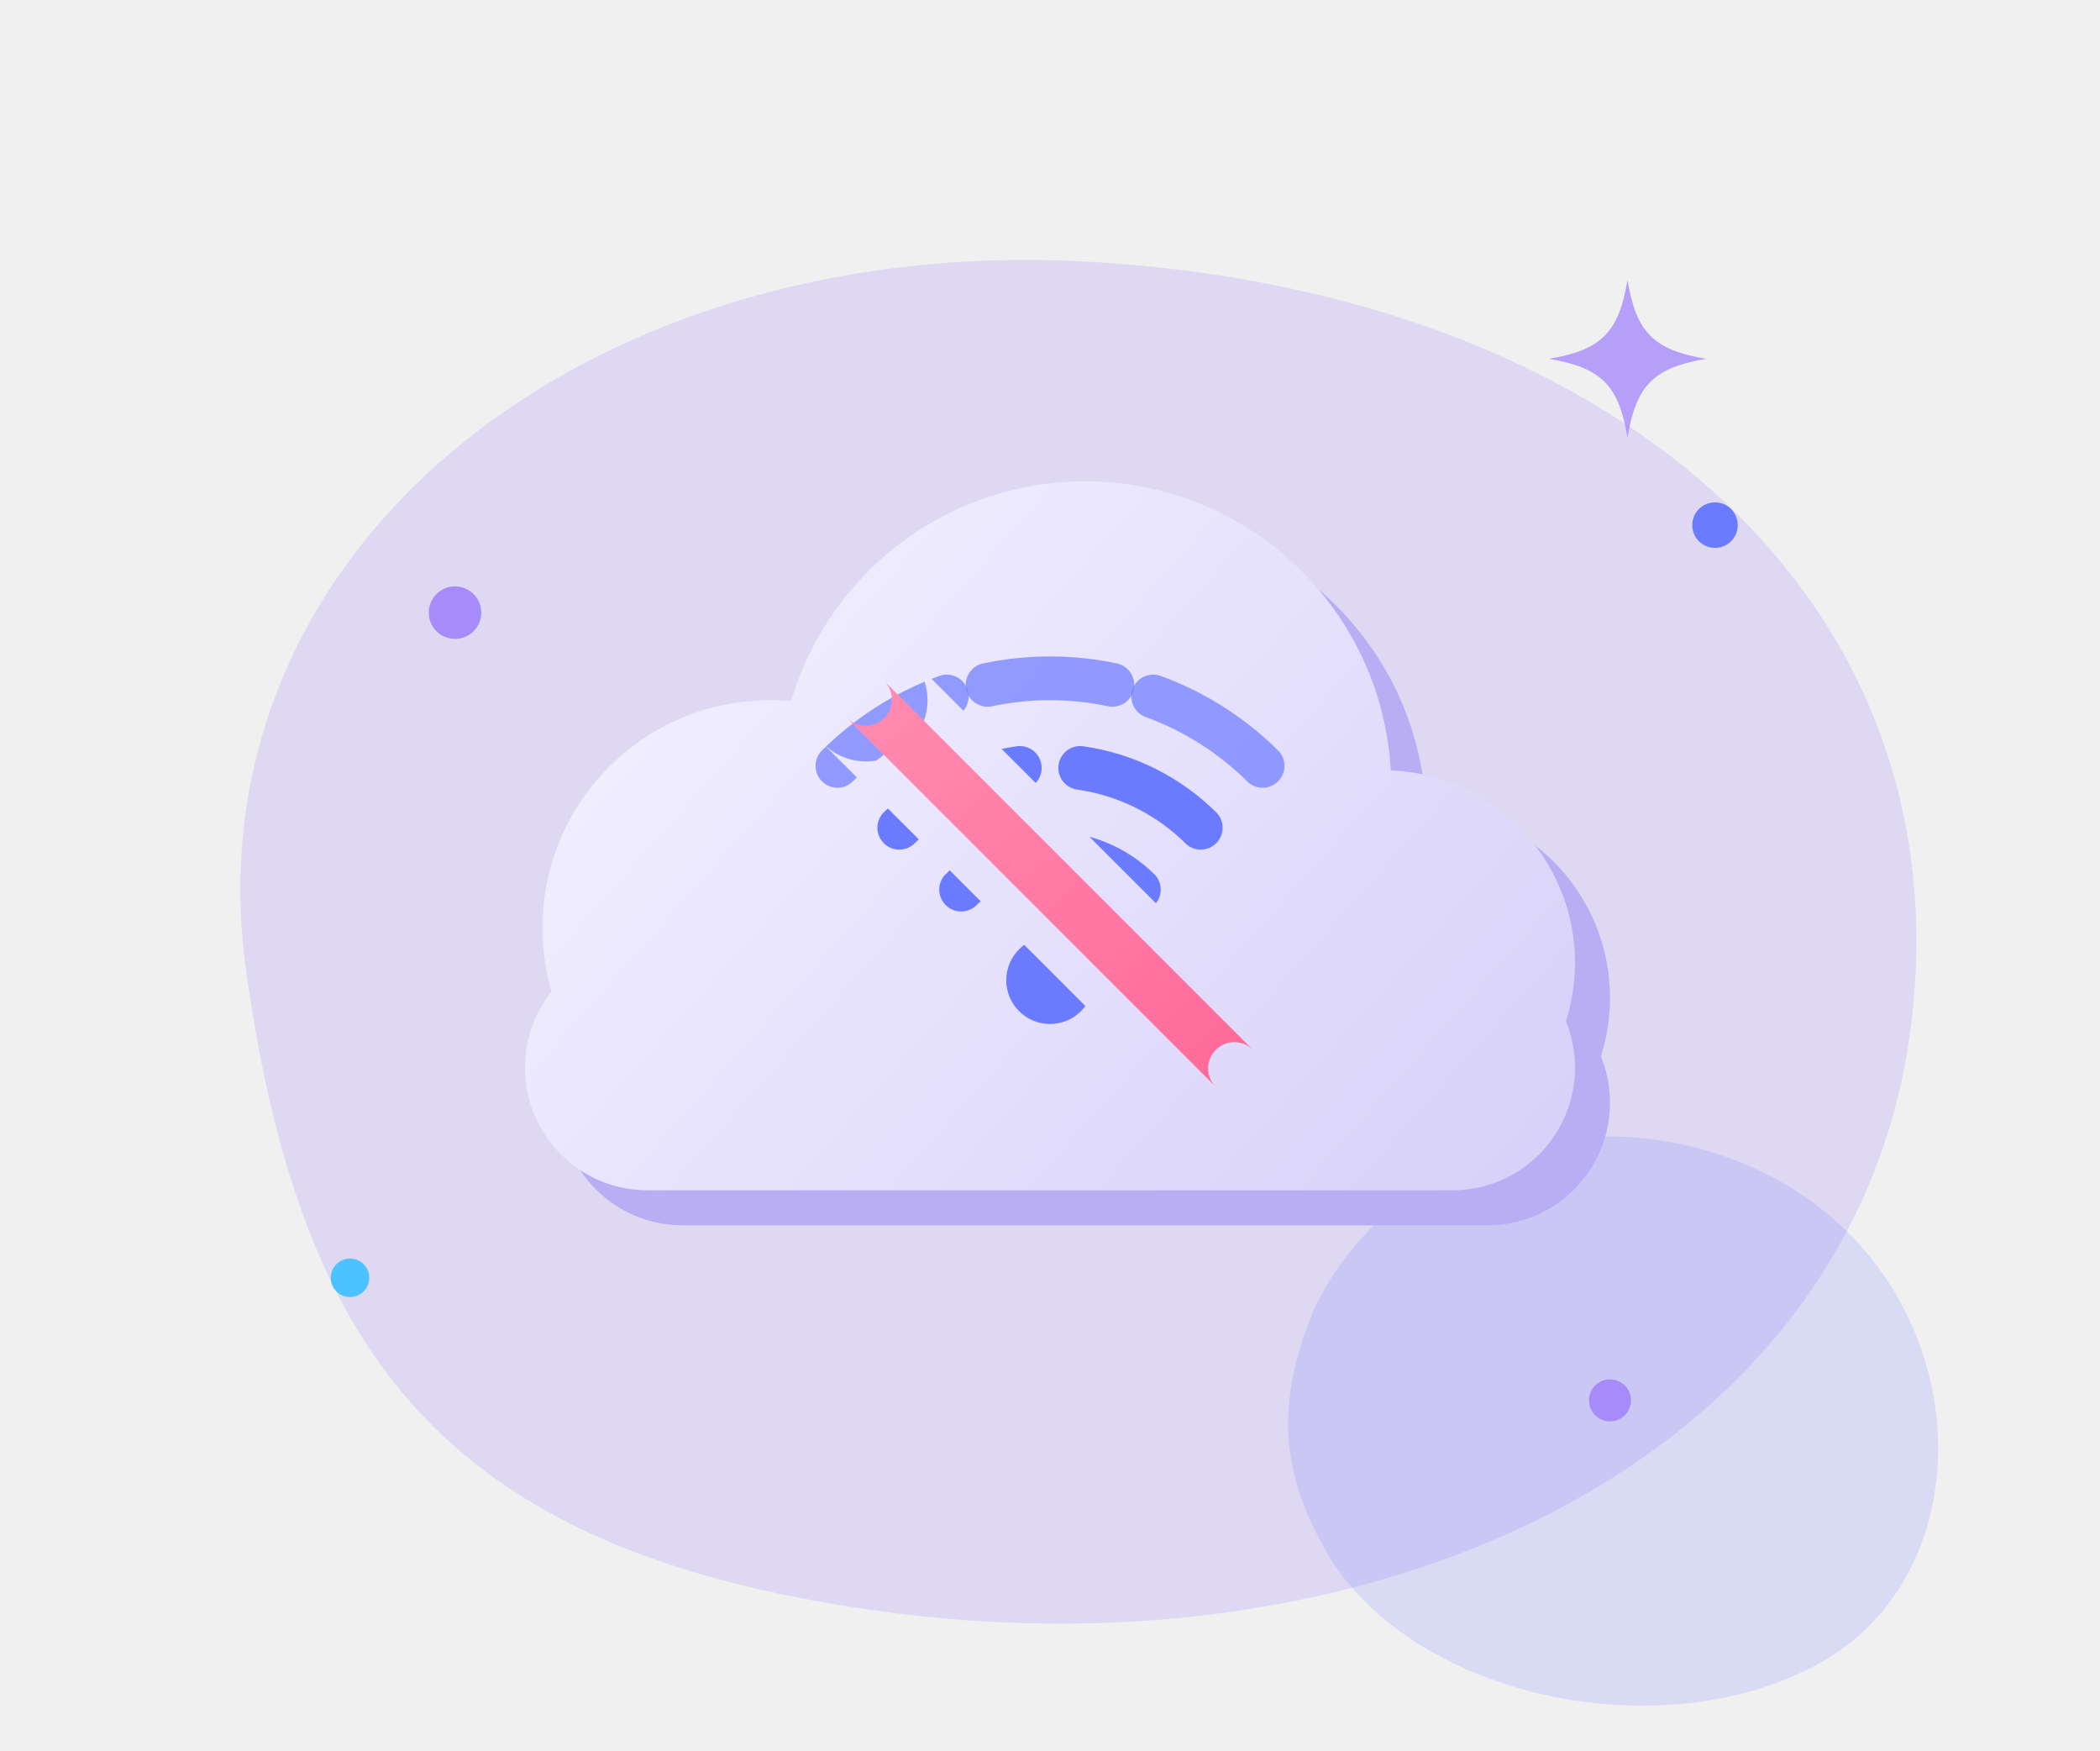
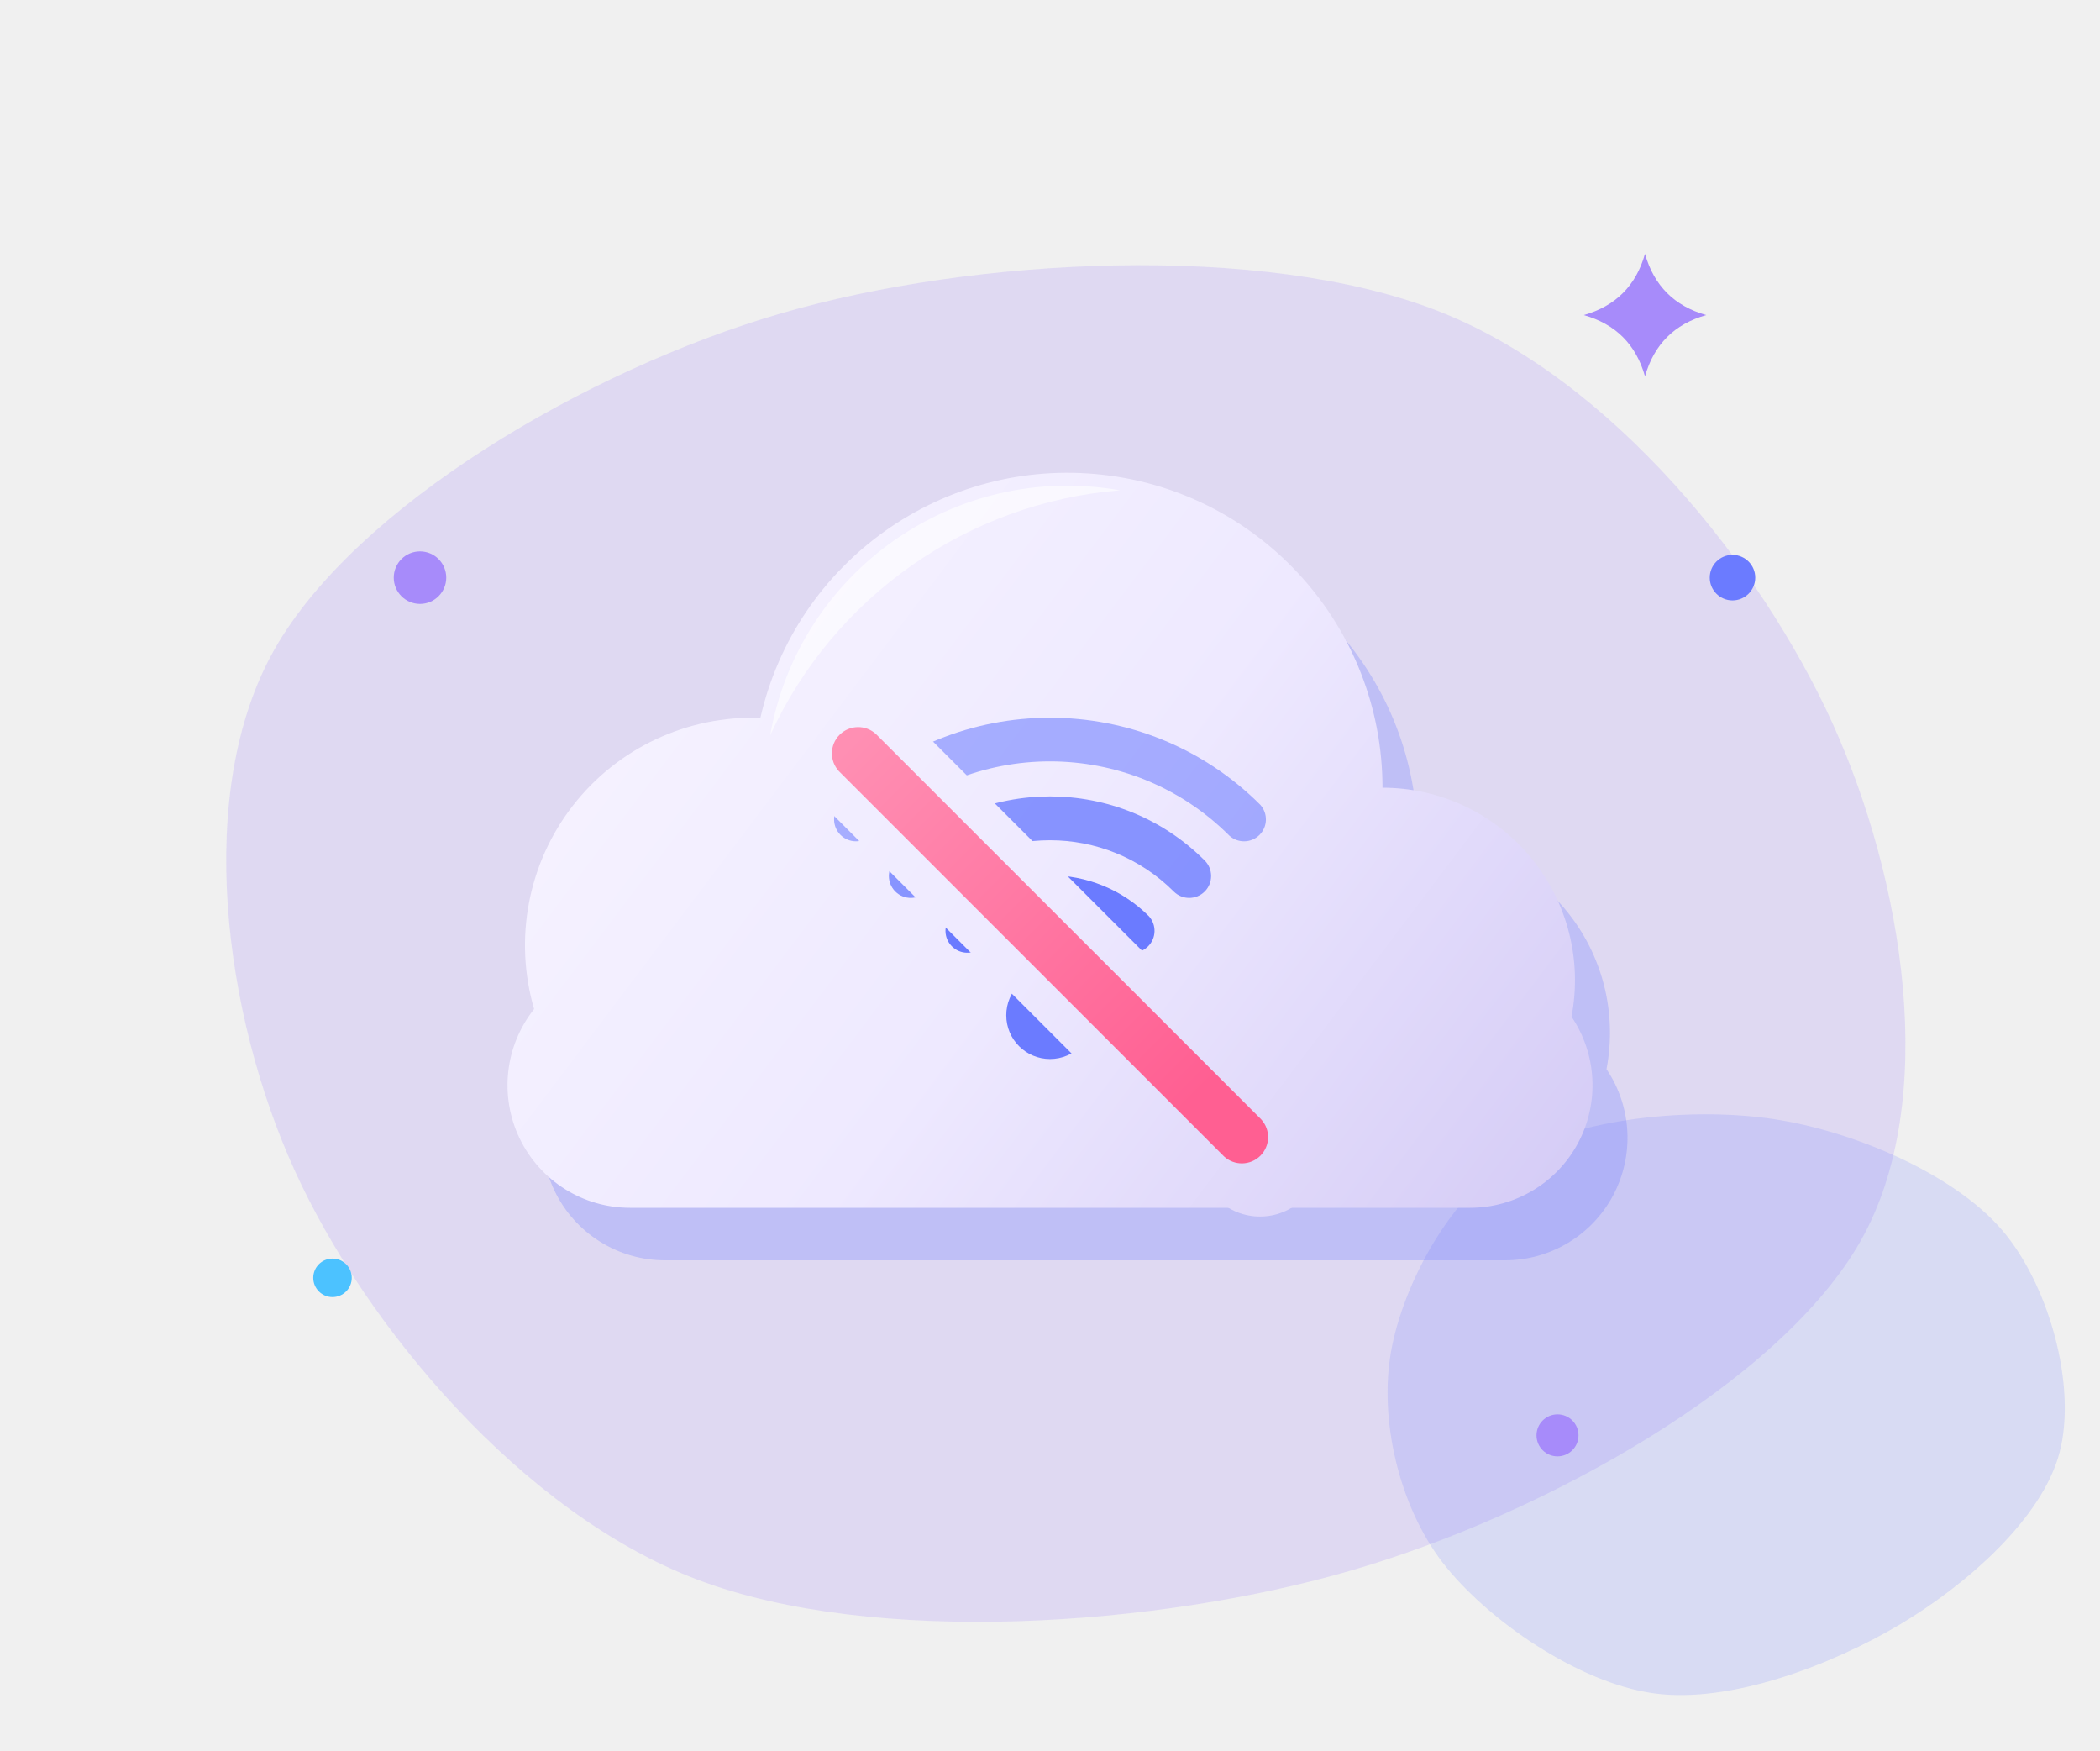
<svg xmlns="http://www.w3.org/2000/svg" viewBox="0 0 240 200">
  <defs>
-     <linearGradient id="cloud" gradientUnits="userSpaceOnUse" x1="80" y1="70" x2="170" y2="150">
-       <stop offset="0" stop-color="#F1EEFF" />
-       <stop offset="1" stop-color="#D6CFF8" />
+     <linearGradient id="cloud" gradientUnits="userSpaceOnUse" x1="70" y1="60" x2="176" y2="140">
+       <stop offset="0" stop-color="#F7F4FF" />
+       <stop offset="0.5" stop-color="#EEE9FF" />
+       <stop offset="1" stop-color="#D5CCF6" />
    </linearGradient>
-     <linearGradient id="slash" gradientUnits="userSpaceOnUse" x1="100" y1="80" x2="140" y2="122">
-       <stop offset="0" stop-color="#FF8AB0" />
-       <stop offset="1" stop-color="#FF6B9A" />
+     <linearGradient id="slash" gradientUnits="userSpaceOnUse" x1="100" y1="82" x2="140" y2="122">
+       <stop offset="0" stop-color="#FF8FB3" />
+       <stop offset="1" stop-color="#FF5F92" />
    </linearGradient>
  </defs>
-   <path fill="#A78BFA" fill-opacity="0.24" d="M28,110 C22,62 68,26 126,30 C186,34 226,70 218,120 C210,168 156,192 100,184 C50,177 34,154 28,110 Z" />
-   <path fill="#6B7BFF" fill-opacity="0.18" d="M150,150 C160,128 190,124 208,138 C226,152 226,180 208,190 C190,200 162,194 152,178 C146,168 146,160 150,150 Z" />
-   <rect x="64" y="112" width="120" height="28" rx="14" fill="#B9AEF3" />
-   <circle cx="92" cy="110" r="26" fill="#B9AEF3" />
-   <circle cx="128" cy="94" r="35" fill="#B9AEF3" />
-   <circle cx="162" cy="114" r="22" fill="#B9AEF3" />
-   <rect x="60" y="108" width="120" height="28" rx="14" fill="url(#cloud)" />
-   <circle cx="88" cy="106" r="26" fill="url(#cloud)" />
-   <circle cx="124" cy="90" r="35" fill="url(#cloud)" />
-   <circle cx="158" cy="110" r="22" fill="url(#cloud)" />
-   <circle cx="120" cy="112" r="5" fill="#6B7BFF" />
-   <path fill="#6B7BFF" d="M107.98,99.98 A17,17 0 0 1 132.02,99.98 A2.5,2.5 0 0 1 128.49,103.51 A12,12 0 0 0 111.51,103.51 A2.5,2.5 0 0 1 107.98,99.98 Z" />
-   <path fill="#6B7BFF" d="M100.91,92.91 A27,27 0 0 1 116.24,85.26 A2.5,2.5 0 0 1 116.94,90.21 A22,22 0 0 0 104.44,96.44 A2.5,2.5 0 0 1 100.91,92.91 Z" />
-   <path fill="#6B7BFF" d="M123.76,85.26 A27,27 0 0 1 139.09,92.91 A2.5,2.5 0 0 1 135.56,96.44 A22,22 0 0 0 123.06,90.21 A2.5,2.5 0 0 1 123.76,85.26 Z" />
-   <path fill="#6B7BFF" fill-opacity="0.7" d="M93.84,85.84 A37,37 0 0 1 107.35,77.23 A2.5,2.5 0 0 1 109.06,81.93 A32,32 0 0 0 97.37,89.37 A2.5,2.5 0 0 1 93.84,85.84 Z" />
-   <path fill="#6B7BFF" fill-opacity="0.7" d="M112.31,75.81 A37,37 0 0 1 127.69,75.81 A2.5,2.5 0 0 1 126.65,80.7 A32,32 0 0 0 113.35,80.7 A2.5,2.5 0 0 1 112.31,75.81 Z" />
-   <path fill="#6B7BFF" fill-opacity="0.7" d="M132.65,77.23 A37,37 0 0 1 146.16,85.84 A2.5,2.5 0 0 1 142.63,89.37 A32,32 0 0 0 130.94,81.93 A2.5,2.5 0 0 1 132.65,77.23 Z" />
-   <path fill="url(#cloud)" d="M94.05,84.95 L136.05,126.95 A7,7 0 0 1 145.95,117.05 L103.95,75.05 A7,7 0 0 1 94.05,84.95 Z" />
-   <path fill="url(#slash)" d="M96.88,82.12 L138.88,124.12 A3,3 0 0 1 143.12,119.88 L101.12,77.88 A3,3 0 0 1 96.88,82.12 Z" />
-   <circle cx="52" cy="70" r="3" fill="#A78BFA" />
-   <circle cx="196" cy="60" r="2.6" fill="#6B7BFF" />
-   <circle cx="40" cy="146" r="2.2" fill="#4CC2FF" />
-   <circle cx="184" cy="160" r="2.4" fill="#A78BFA" />
-   <path fill="#A78BFA" fill-opacity="0.8" d="M186,32 C187,38 189,40 195,41 C189,42 187,44 186,50 C185,44 183,42 177,41 C183,40 185,38 186,32 Z" />
+   <path fill="#A78BFA" fill-opacity="0.22" d="M212.63,141.81 C203.48,157.95 176.64,172.97 154.49,179.42 C132.34,185.87 99.88,188.12 79.74,180.5 C59.6,172.89 41.73,151.44 33.67,133.72 C25.61,116 22.12,90.51 31.37,74.19 C40.62,57.88 67.02,42.28 89.17,35.83 C111.31,29.38 144.22,27.71 164.26,35.5 C184.3,43.28 201.33,64.83 209.39,82.55 C217.45,100.27 221.78,125.67 212.63,141.81 Z" />
+   <path fill="#6B7BFF" fill-opacity="0.18" d="M235.39,165.9 C233.45,173.42 224.83,181.03 217.11,185.62 C209.38,190.22 197.76,194.67 189.05,193.48 C180.35,192.3 169.89,185.03 164.87,178.53 C159.86,172.02 157.61,162.18 158.97,154.45 C160.34,146.72 165.77,136.58 173.06,132.15 C180.34,127.72 193.38,126.46 202.67,127.86 C211.95,129.25 223.31,134.16 228.77,140.5 C234.22,146.84 237.34,158.38 235.39,165.9 Z" />
+   <path fill="#6B7BFF" fill-opacity="0.28" d="M76,144 L172,144 A14,14 0 0 0 183.6,122.16 A22,22 0 0 0 162,96 A36,36 0 0 0 90.9,88.02 A26,26 0 0 0 65.04,121.29 A14,14 0 0 0 76,144 Z" />
+   <path fill="url(#cloud)" d="M72,138 L168,138 A14,14 0 0 0 179.6,116.16 A22,22 0 0 0 158,90 A36,36 0 0 0 86.9,82.02 A26,26 0 0 0 61.04,115.29 A14,14 0 0 0 72,138 Z" />
+   <path fill="#FFFFFF" fill-opacity="0.6" d="M88.02,84.01 A34.5,34.5 0 0 1 127.99,56.02 A48.3,48.3 0 0 0 88.02,84.01 Z" />
+   <circle cx="120" cy="116" r="5" fill="#6B7BFF" />
+   <path fill="#6B7BFF" fill-opacity="1" d="M108.69,104.69 A16,16 0 0 1 131.31,104.69 A2.5,2.5 0 0 1 127.78,108.22 A11,11 0 0 0 112.22,108.22 A2.5,2.5 0 0 1 108.69,104.69 Z" />
+   <path fill="#6B7BFF" fill-opacity="0.78" d="M102.32,98.32 A25,25 0 0 1 137.68,98.32 A2.5,2.5 0 0 1 134.14,101.86 A20,20 0 0 0 105.86,101.86 A2.5,2.5 0 0 1 102.32,98.32 Z" />
+   <path fill="#6B7BFF" fill-opacity="0.56" d="M95.96,91.96 A34,34 0 0 1 144.04,91.96 A2.5,2.5 0 0 1 140.51,95.49 A29,29 0 0 0 99.49,95.49 A2.5,2.5 0 0 1 95.96,91.96 Z" />
+   <path fill="url(#cloud)" d="M91.05,88.95 L139.05,136.95 A7,7 0 0 0 148.95,127.05 L100.95,79.05 A7,7 0 0 0 91.05,88.95 Z" />
+   <path fill="url(#slash)" d="M95.88,88.12 L139.88,132.12 A3,3 0 0 0 144.12,127.88 L100.12,83.88 A3,3 0 0 0 95.88,88.12 Z" />
+   <path fill="#A78BFA" d="M188,29 Q189.54,34.46 195,36 Q189.54,37.54 188,43 Q186.46,37.54 181,36 Q186.46,34.46 188,29 Z" />
+   <circle cx="48" cy="66" r="3" fill="#A78BFA" />
+   <circle cx="198" cy="66" r="2.6" fill="#6B7BFF" />
+   <circle cx="38" cy="146" r="2.2" fill="#4CC2FF" />
+   <circle cx="178" cy="164" r="2.4" fill="#A78BFA" />
</svg>
